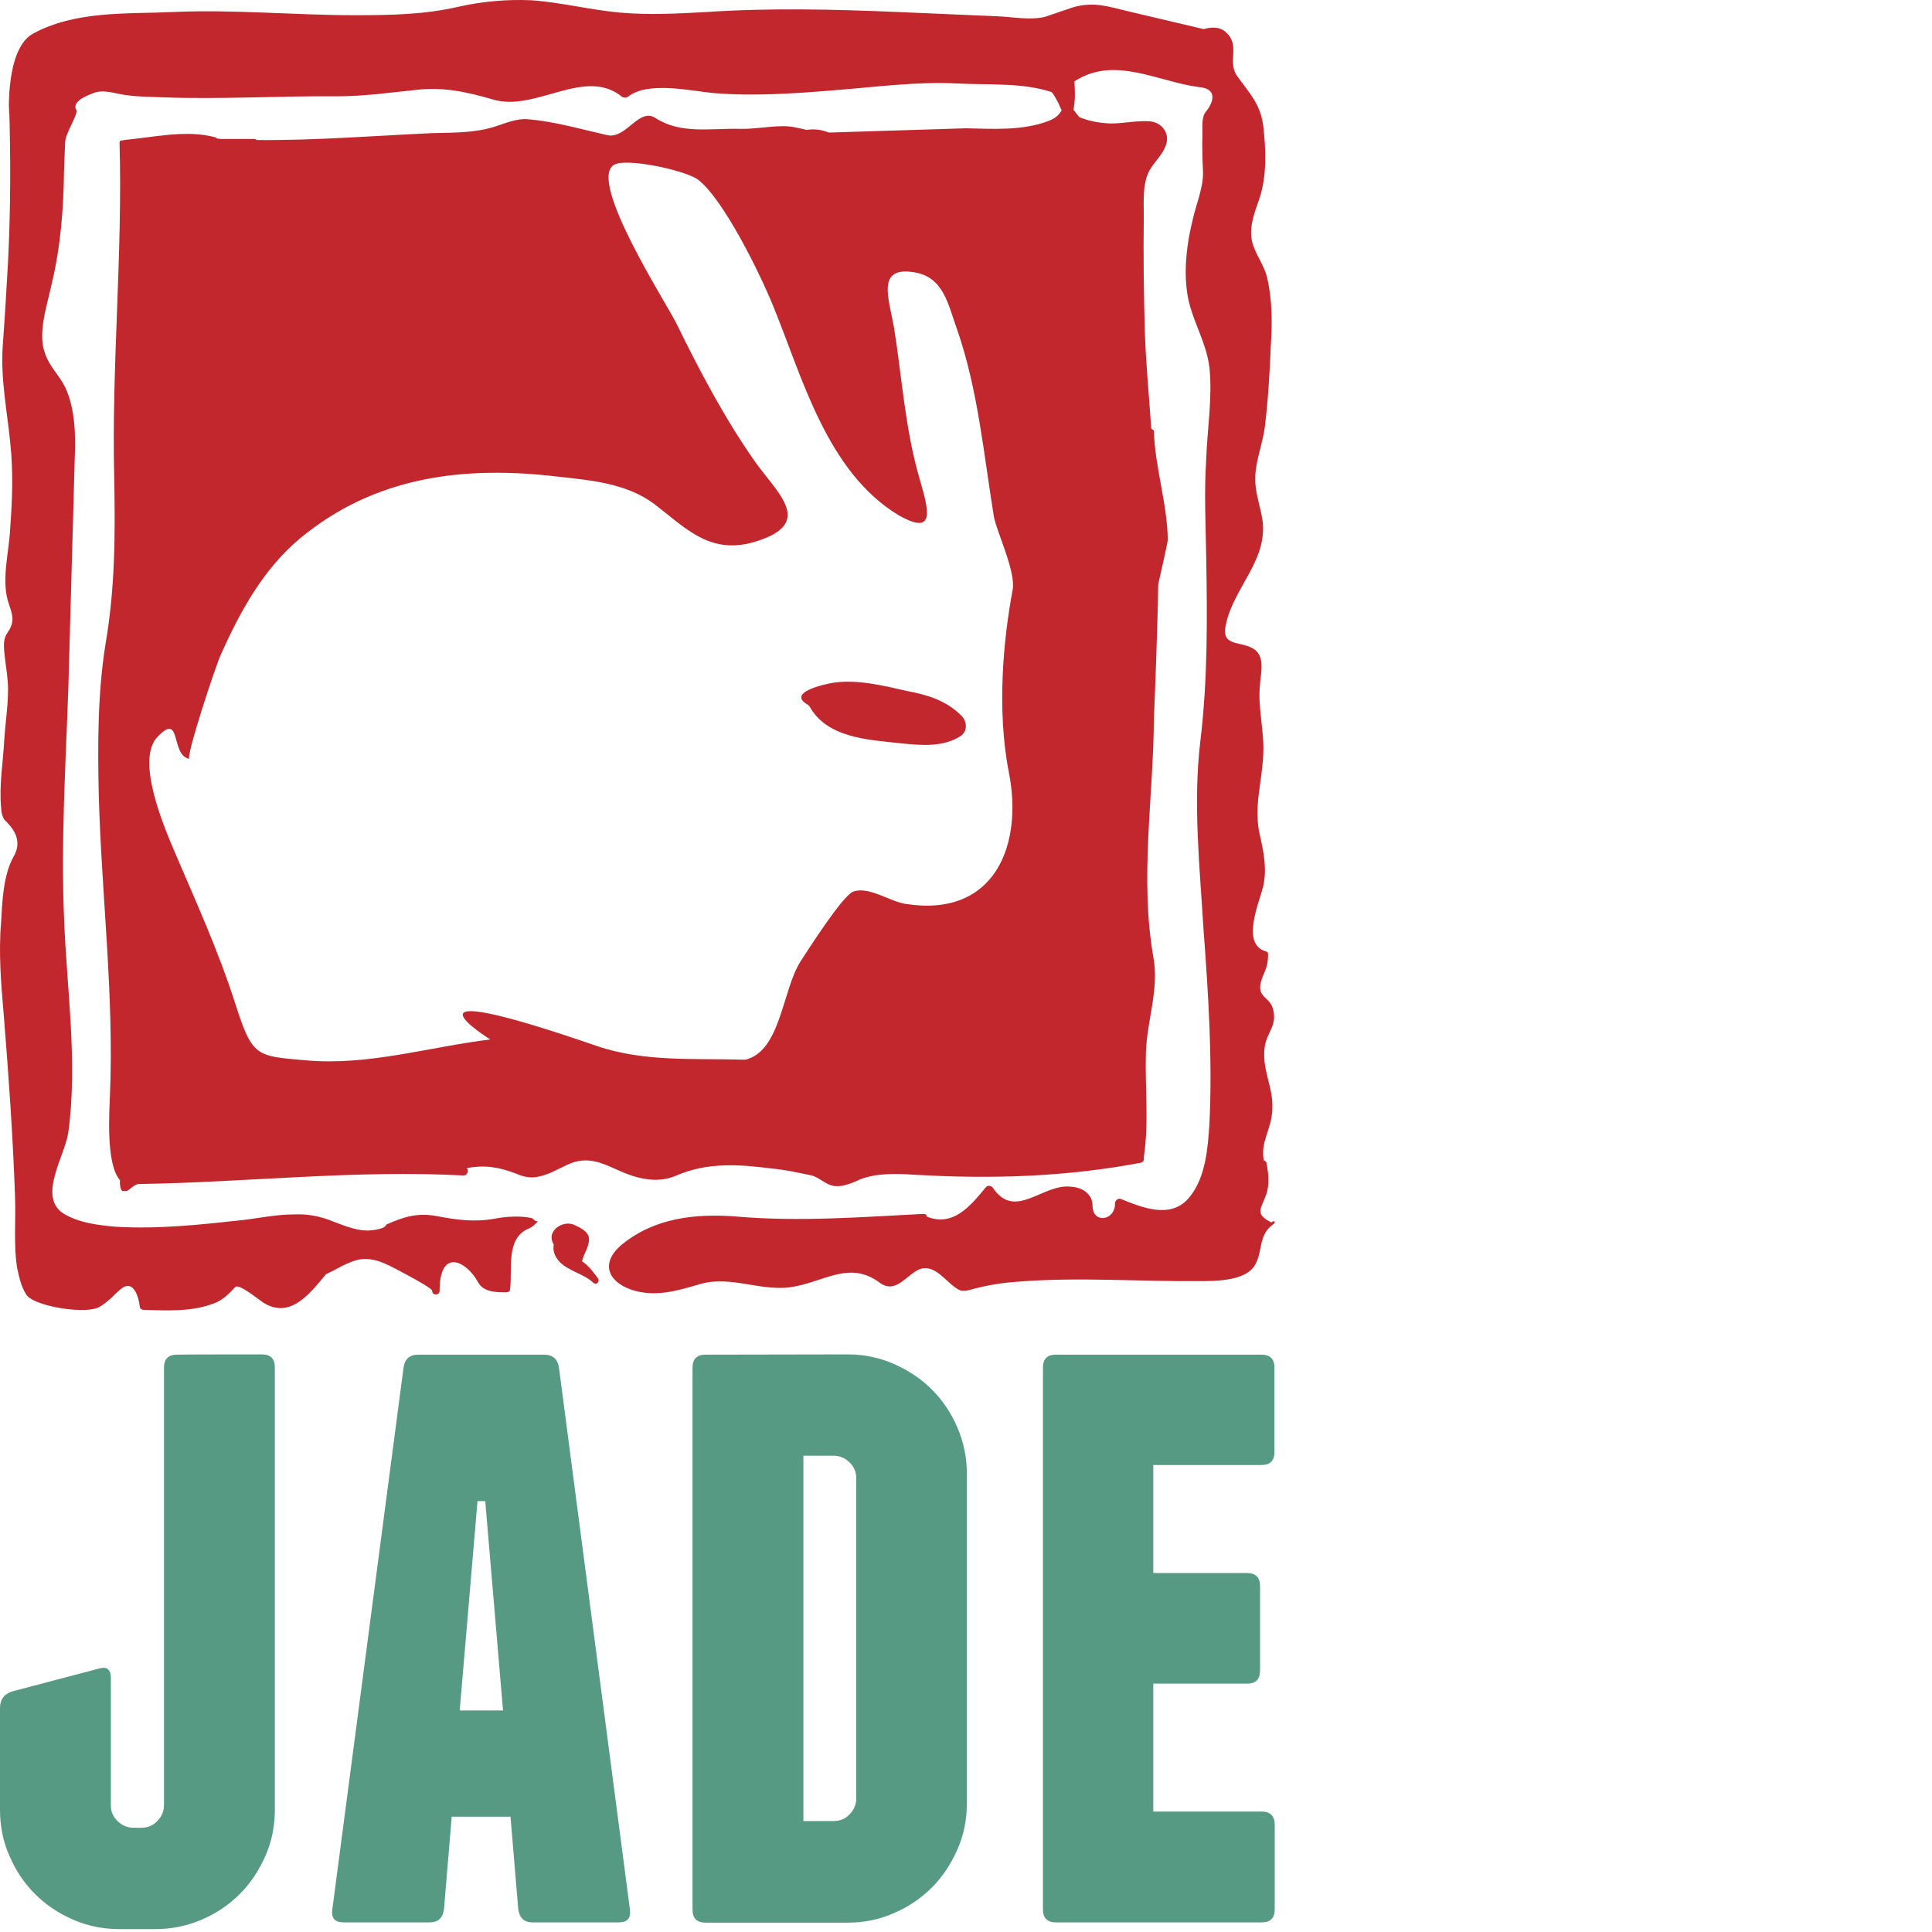
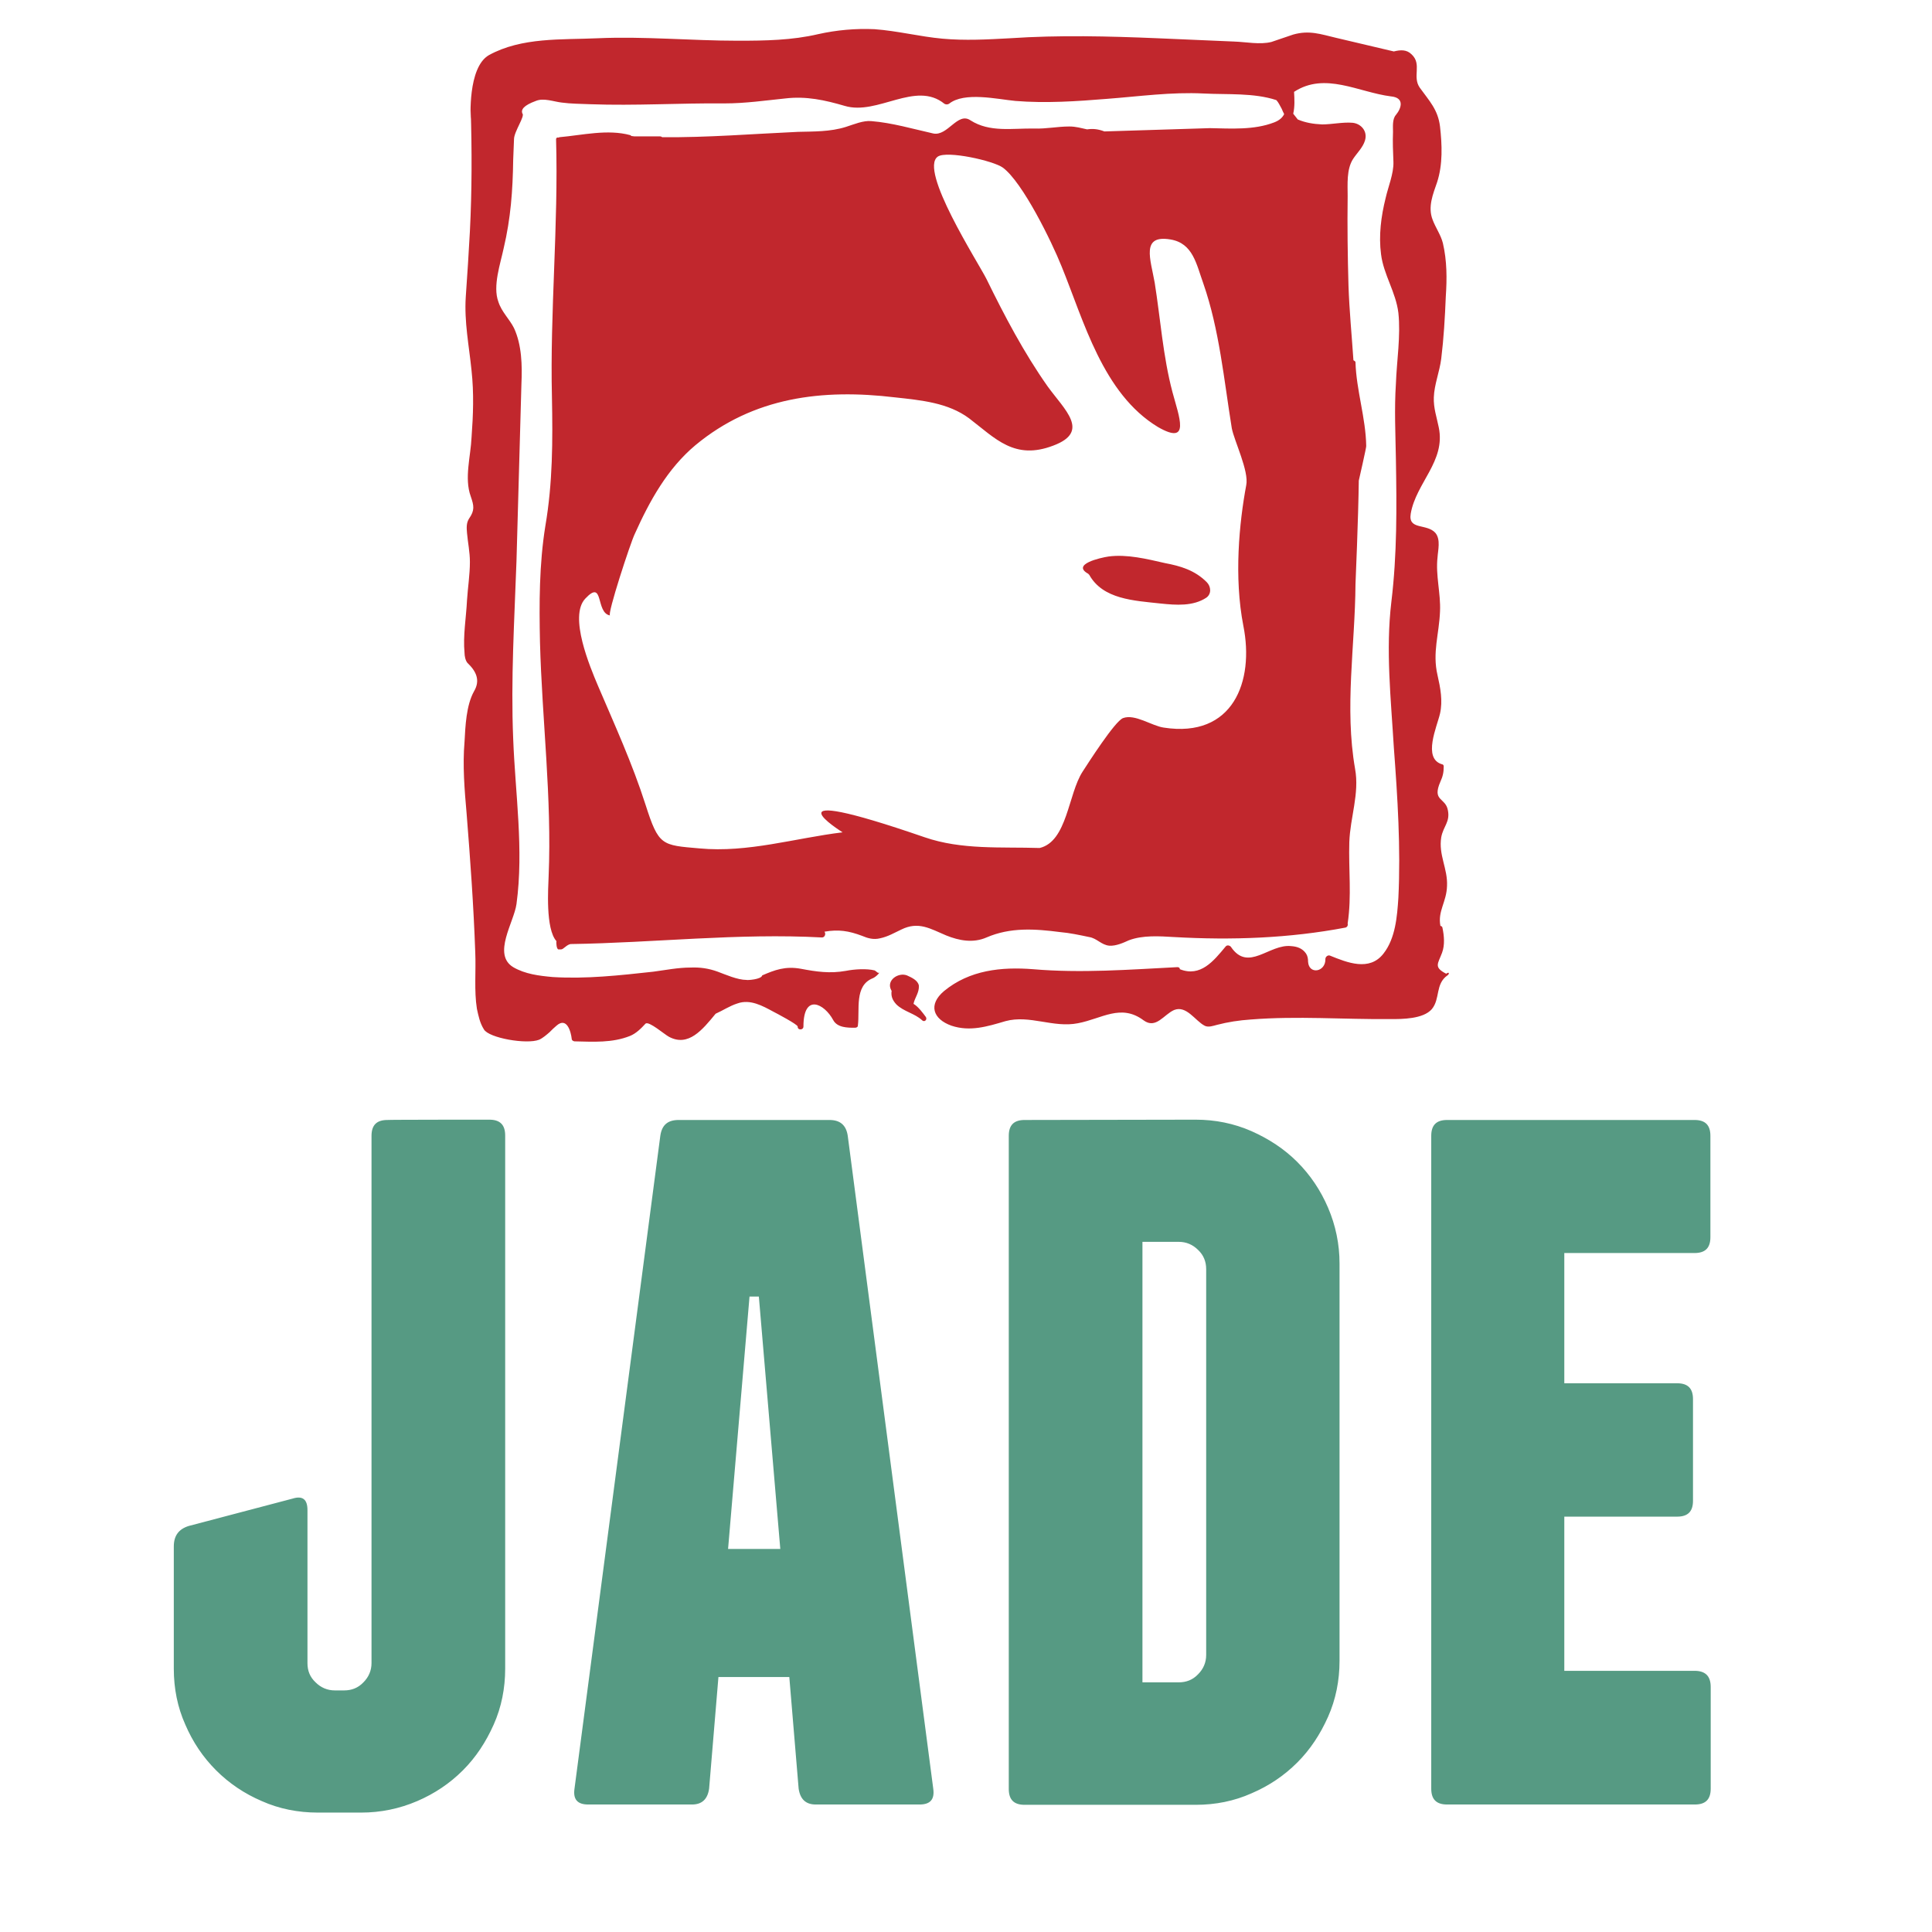
- <svg xmlns="http://www.w3.org/2000/svg" width="200" height="200" viewBox="0 0 256 388" preserveAspectRatio="xMinYMin meet">
-   <path d="M52.557 272c1.812 0 2.64.88 2.64 2.64v88.803c0 3.263-.62 6.421-1.915 9.32-1.295 2.9-2.952 5.438-5.127 7.612-2.174 2.175-4.712 3.884-7.611 5.127a23.444 23.444 0 0 1-9.32 1.915h-7.25c-3.262 0-6.42-.62-9.32-1.915-2.9-1.243-5.437-2.952-7.612-5.127-2.175-2.174-3.883-4.712-5.126-7.611C.62 369.864 0 366.757 0 363.444v-20.35c0-1.812.828-2.9 2.485-3.418l17.295-4.556c1.657-.518 2.485.103 2.485 1.916v25.475c0 1.295.415 2.33 1.347 3.21.88.88 1.967 1.347 3.21 1.347h1.553c1.243 0 2.33-.414 3.21-1.346.881-.88 1.347-1.968 1.347-3.21v-87.82c0-1.812.88-2.64 2.64-2.64.053-.052 16.985-.052 16.985-.052zm73.941 111.43c.26 1.813-.517 2.641-2.278 2.641h-17.294c-1.657 0-2.59-.88-2.848-2.64l-1.554-18.59H90.718l-1.553 18.59c-.259 1.812-1.243 2.64-2.848 2.64H69.023c-1.813 0-2.538-.88-2.279-2.64l14.292-108.738c.258-1.813 1.242-2.641 3.055-2.641h25.113c1.812 0 2.796.88 3.055 2.64l14.24 108.738zm-25.475-39.922l-3.573-42.045h-1.554l-3.572 42.045h8.699zM170.2 272c3.262 0 6.369.621 9.32 1.916 2.9 1.294 5.437 2.951 7.612 5.126 2.174 2.175 3.883 4.712 5.126 7.612a23.444 23.444 0 0 1 1.916 9.32v66.175c0 3.262-.622 6.42-1.916 9.32-1.295 2.9-2.952 5.437-5.126 7.612-2.175 2.175-4.712 3.883-7.612 5.126-2.9 1.295-6.006 1.916-9.32 1.916h-28.48c-1.812 0-2.64-.88-2.64-2.64v-108.79c0-1.813.88-2.641 2.64-2.641l28.48-.052zm1.76 24.906c0-1.243-.414-2.33-1.346-3.21-.88-.88-1.968-1.346-3.21-1.346h-6.059v73.372h6.059c1.242 0 2.33-.415 3.21-1.347.88-.88 1.346-1.967 1.346-3.21v-64.259zM256 366.498v16.932c0 1.813-.88 2.641-2.64 2.641h-41.27c-1.812 0-2.64-.88-2.64-2.64V274.692c0-1.813.88-2.641 2.64-2.641h41.217c1.813 0 2.641.88 2.641 2.64v16.88c0 1.813-.88 2.642-2.64 2.642h-21.696v21.695h18.796c1.812 0 2.64.88 2.64 2.641v16.932c0 1.812-.88 2.641-2.64 2.641h-18.796v25.683h21.695c1.813 0 2.693.88 2.693 2.692z" fill="#569A83" />
-   <path d="M193.065 143.721c1.178 1.179 1.285 3.107-.107 4.072-3.429 2.25-7.821 1.928-11.892 1.5-6.857-.75-15-1.072-18.535-7.5-.107 0-.107-.107-.214-.214-4.5-2.464 3.107-4.179 5.25-4.5 4.82-.643 9.963.643 14.677 1.714 3.964.75 7.714 1.822 10.82 4.928zm62.566 102.207c-3.214 2.25-1.82 6.107-4.07 8.785-2.25 2.571-7.714 2.571-10.607 2.571-12.32.108-24.32-.857-36.426.108-3.107.214-5.892.642-8.785 1.392-.857.215-2.25.75-3.214.215-2.464-1.286-4.714-5.357-7.928-4.072-2.678 1.179-4.714 5.036-7.928 2.679-5.892-4.393-10.82-.429-17.034.75-6.429 1.285-12.535-2.25-18.856-.536-4.714 1.393-9.214 2.786-14.035 1.179-4.82-1.715-6.107-5.464-1.928-9 6.642-5.464 14.891-6.32 23.14-5.678 12.536 1.071 24.963.107 37.498-.536.429 0 .643.215.643.536 5.357 2.143 8.785-2.143 11.892-5.892.428-.536 1.178-.215 1.393.107 4.5 6.642 9.963-.857 15.641-.214 1.5.107 2.893.535 3.857 1.928.429.643.536 1.393.536 2.143.214 3.428 4.607 2.678 4.5-.75 0-.536.642-1.072 1.178-.857 4.5 1.82 10.285 4.178 13.927-.536 3.107-3.964 3.536-9.642 3.857-14.463.643-12.964-.214-26.248-1.178-39.104-.75-12.535-2.143-25.284-.643-37.82 1.5-12.427 1.393-24.533 1.179-37.068-.108-6.535-.429-13.07 0-19.605.214-6 1.285-12.428.642-18.428-.642-5.356-3.857-9.963-4.5-15.213-.642-4.82 0-9.856 1.18-14.57.642-2.893 2.142-6.428 2.035-9.428-.107-2.571-.215-5.25-.107-7.82 0-1.286-.215-3.322.75-4.393 1.5-1.822 2.25-4.5-1.286-4.821-8.464-1.072-17.142-6.429-25.177-1.179.107 1.821.215 3.857-.214 5.678l1.178 1.5c2.036.857 4.072 1.179 6.321 1.286 2.572 0 5.357-.643 7.928-.429 2.143.214 3.964 2.143 3.214 4.607-.535 1.821-2.142 3.321-3.106 4.821-1.715 2.678-1.393 6.535-1.393 9.642-.107 7.821 0 15.642.214 23.248.214 6.429.857 12.964 1.286 19.392.107.107.535.214.535.536.215 7.285 2.679 14.463 2.786 21.748.107.107-1.929 9-1.929 9-.107 9.427-.857 26.89-.857 26.89-.107 16.07-2.892 32.033-.107 47.997 1.179 6.428-1.285 12.641-1.5 19.07-.214 7.07.643 14.034-.428 21.105.107.429 0 .857-.536 1.071-14.677 2.786-29.57 3.322-44.568 2.465-3.75-.215-8.142-.536-11.785.857-1.393.642-3.321 1.5-5.035 1.392-2.143-.214-3.214-1.928-5.25-2.25-2.571-.535-5.035-1.07-7.5-1.285-6.642-.857-12.963-1.286-19.176 1.393-3.429 1.5-7.071.857-10.5-.536-4.07-1.714-7.178-3.75-11.677-1.5-1.822.857-3.429 1.821-5.464 2.25-1.714.428-3.214 0-4.714-.643-3.428-1.285-6.107-1.714-9.75-1.071.43.535.108 1.5-.642 1.5-21.749-1.179-43.604 1.392-65.352 1.714-1.072.214-1.822 1.393-2.465 1.393h-.642c-.536 0-.643-1.822-.536-2.143-2.893-3.214-2.143-13.82-2.036-16.927.857-20.249-1.714-40.605-2.25-60.746-.214-10.07-.214-20.248 1.393-30.212 1.929-11.25 1.929-22.177 1.714-33.426-.535-22.391 1.715-44.675 1.072-67.066 0-.429.428-.536.643-.429l.214-.107c6-.536 12.535-2.143 18.427-.536a.23.23 0 0 1 .214.214l.857.108h6.643c.214 0 .535.107.535.214 11.785.107 23.57-.857 35.355-1.393 4.071-.107 8.357 0 12.428-1.285 2.035-.643 4.5-1.715 6.642-1.5 5.357.428 10.82 2.035 16.07 3.214 3.75.75 6.321-5.678 9.642-3.429 5.036 3.214 10.821 2.036 16.606 2.143 3.107.107 6-.536 9.107-.536 1.714 0 3.107.429 4.607.75 1.5-.214 2.785-.107 4.5.536l27.426-.857c5.464.107 11.463.536 16.713-1.5 1.393-.536 2.142-1.286 2.571-2.143-.214-.428-.429-.857-.643-1.392-.428-.75-.857-1.715-1.393-2.25-5.892-1.929-12.641-1.393-18.855-1.714-8.464-.429-16.713.75-25.177 1.392-7.82.643-15.963 1.179-23.784.536-4.607-.429-13.285-2.464-17.249.75-.428.214-.75.214-1.178 0-7.5-6.107-17.356 3.107-25.927.536-5.142-1.5-9.963-2.572-15.427-1.929-5.25.536-10.392 1.286-15.749 1.286-11.678-.107-23.248.643-34.926.214-2.571-.107-5.035-.107-7.392-.428-2.036-.215-4.714-1.286-6.75-.429-3.214 1.179-3.857 2.25-3.535 3.214.857.643-2.143 4.714-2.143 6.75l-.214 5.356c-.107 7.928-.643 15.213-2.464 22.927-.857 4.071-2.893 9.857-1.393 13.928.857 2.678 2.893 4.5 4.071 6.856 2.036 4.393 2.143 9.75 1.928 14.464l-1.285 46.068c-.536 15.32-1.5 30.747-.857 46.175.535 14.249 2.785 28.819.857 42.96-.643 4.715-6.321 13.071-.857 16.392 3.107 1.822 6.75 2.25 10.285 2.572 8.678.535 17.356-.429 26.14-1.393 3.215-.429 6.429-1.071 9.643-1.071 2.464-.108 4.714.214 7.07 1.07 2.036.75 5.143 2.144 7.5 2.144.107.107 3.857-.108 4.071-1.179 3.214-1.393 6-2.464 10.07-1.714 3.965.75 7.5 1.286 11.679.536 2.142-.429 5.356-.643 7.5-.108l.856.643c.857-.428-.536 1.072-1.393 1.393-4.82 1.928-3.32 8.142-3.856 12.32 0 .43-.536.536-.75.536-1.929 0-4.607 0-5.679-2.035-2.25-4.179-7.713-7.071-7.713 1.714 0 .535-.429.75-.75.75-.429 0-.75-.215-.75-.75 0-.536-5.678-3.536-6.321-3.857-2.786-1.5-6-3.321-9.32-2.143-2.036.643-3.75 1.822-5.679 2.679-3.428 4.178-7.07 8.678-12.106 6-1.072-.536-5.25-4.18-6.107-3.43-1.178 1.286-2.464 2.572-4.071 3.215-4.607 1.821-9.428 1.5-14.356 1.393-.214 0-.75-.215-.75-.643-.214-1.929-1.286-5.785-3.964-3.428-.643.535-1.179 1.07-1.821 1.714-.75.643-1.714 1.5-2.679 1.928-3.214 1.286-13.07-.428-14.356-2.678-1.071-1.714-1.393-3.429-1.821-5.357-.75-4.714-.214-9.856-.429-14.677-.428-12.107-1.285-23.999-2.25-36.105-.535-6.107-1.07-12.428-.535-18.641.214-3.964.428-9.428 2.464-13.07 1.714-2.893.536-5.25-1.714-7.393-.536-.643-.75-1.821-.75-2.571-.429-4.5.428-9.214.643-13.714.214-3.32.75-6.642.75-9.963 0-2.571-.536-5.036-.75-7.5-.107-1.285-.215-2.57.535-3.75 1.5-2.142 1.286-3.32.429-5.785-1.714-4.714 0-10.392.214-15.32.429-5.785.643-11.463 0-17.356C1.4 82.333.115 76.12.543 69.584c.429-5.892.75-11.25 1.072-17.034.535-10.5.535-21.106.214-31.605v2.464S.972 10.017 6.543 6.803c8.57-4.714 18.963-3.964 28.283-4.392 12.107-.536 24.32.642 36.426.642 7.071 0 14.035-.107 20.892-1.714a55.523 55.523 0 0 1 14.57-1.285c6 .428 11.785 1.928 17.677 2.464 5.893.535 11.678.214 17.57-.107 12.75-.858 25.606-.536 38.355 0l19.927.857c3.107.107 6.642.857 9.642.107l5.678-1.929c4.178-1.178 7.07-.107 11.142.857l14.999 3.536c1.714-.429 3.321-.536 4.607.75 2.785 2.571.107 5.785 2.142 8.678 2.464 3.428 4.714 5.678 5.25 10.07.536 4.714.75 9.857-.75 14.464-1.071 3.107-2.464 6.428-1.178 9.749.75 2.035 2.142 3.964 2.678 6.107 1.071 4.606 1.071 9.213.75 13.927-.214 5.357-.536 10.82-1.179 16.07-.428 3.429-1.82 6.75-1.928 10.071-.107 2.786.75 5.142 1.286 7.82 1.82 8.786-5.893 14.357-7.286 22.392-.75 4.393 4.179 2.464 6.428 5.035 1.393 1.715.643 4.5.536 6.321-.536 4.714.857 9.321.643 14.035-.214 5.892-2.036 10.713-.643 16.606.75 3.321 1.393 6.642.643 9.963-.75 3.322-4.607 11.678.536 13.178.214 0 .428.214.428.536 0 1.5-.214 2.57-.857 3.964-2.25 5.142 1.286 4.07 1.929 7.392.642 3.107-1.179 4.178-1.715 7.07-.75 4.608 1.715 8.143 1.5 12.643-.107 4.178-2.464 6.535-1.714 10.392.214 0 .536.214.536.536.428 2.035.643 4.392-.107 6.428-1.072 2.892-2.25 3.75 1.071 5.464.857-.643.857.107.321.428zM199.6 103.76c-2.036-12.535-3.214-25.605-7.392-37.604-1.822-5.036-2.679-10.5-8.571-11.464-7.714-1.285-5.143 5.143-4.071 11.25 1.5 9.427 2.142 19.07 4.606 28.39 1.715 6.428 4.822 14.035-3.75 9.107-14.355-8.678-19.284-27.641-25.069-41.783-2.571-6.428-10.07-21.748-15.213-25.605-2.464-1.821-14.57-4.5-16.927-2.893-5.036 3.429 10.499 27.534 12.642 31.82 4.714 9.641 9.749 19.176 15.856 27.854 4.392 6.107 11.249 11.785 1.5 15.428-10.071 3.857-15-1.822-21.856-7.071-5.464-4.071-12.428-4.714-19.284-5.464-18.856-2.25-36.748-.107-51.854 12.428-7.285 6.106-11.892 14.463-15.748 23.034-1.072 2.142-7.286 21.105-6.429 21.212-3.856-.642-1.5-9.642-6.428-4.392-4.392 4.607 1.286 17.891 3.214 22.498 4.393 10.285 9 20.356 12.428 31.07 3.428 10.713 4.178 10.498 14.035 11.356 12.535 1.178 24.855-2.679 37.176-4.179 0 0-21.856-13.606 21.32 1.286 9.642 3.321 19.82 2.464 29.89 2.785 7.178-1.714 7.392-14.034 11.142-19.82 1.393-2.142 8.357-13.07 10.5-13.927 3.106-1.179 7.499 2.035 10.606 2.464 17.998 2.786 23.57-12 20.677-26.462-2.464-12.642-1.072-26.784.75-36.533.75-3.643-3.107-11.464-3.75-14.785zm-80.458 153.846c-1.929-1.822-4.821-2.25-6.75-4.178-1.071-1.179-1.393-2.25-1.178-3.536 0 0-.108 0-.108-.107-1.392-2.571 1.822-4.714 4.072-3.857 1.178.536 2.892 1.286 3.107 2.678.107 1.822-1.072 3.107-1.393 4.714 1.285.75 2.571 2.572 3.214 3.429.428.75-.429 1.392-.964.857z" fill="#C1272D" />
+ <svg xmlns="http://www.w3.org/2000/svg" width="200" height="200" viewBox="0 0 200 200" preserveAspectRatio="xMinYMin meet">
+   <path d="M 50.655 115.908 C 51.782 115.908 52.296 116.455 52.296 117.549 L 52.296 172.739 C 52.296 174.766 51.911 176.729 51.106 178.531 C 50.301 180.333 49.271 181.91 47.92 183.262 C 46.569 184.613 44.991 185.675 43.19 186.448 C 41.36 187.236 39.389 187.641 37.397 187.638 L 32.892 187.638 C 30.864 187.638 28.902 187.253 27.099 186.448 C 25.297 185.675 23.72 184.613 22.369 183.262 C 21.017 181.91 19.955 180.333 19.183 178.531 C 18.377 176.729 17.992 174.798 17.992 172.739 L 17.992 160.092 C 17.992 158.966 18.507 158.29 19.536 157.968 L 30.285 155.136 C 31.315 154.814 31.829 155.2 31.829 156.327 L 31.829 172.159 C 31.829 172.964 32.087 173.607 32.667 174.154 C 33.213 174.701 33.889 174.991 34.661 174.991 L 35.627 174.991 C 36.399 174.991 37.075 174.734 37.622 174.155 C 38.169 173.608 38.459 172.932 38.459 172.16 L 38.459 117.581 C 38.459 116.455 39.006 115.94 40.099 115.94 C 40.132 115.908 50.655 115.908 50.655 115.908 Z M 96.609 185.16 C 96.77 186.287 96.287 186.802 95.193 186.802 L 84.445 186.802 C 83.415 186.802 82.835 186.255 82.675 185.161 L 81.709 173.607 L 74.372 173.607 L 73.407 185.161 C 73.246 186.287 72.634 186.802 71.637 186.802 L 60.889 186.802 C 59.762 186.802 59.311 186.255 59.472 185.161 L 68.355 117.582 C 68.515 116.455 69.127 115.94 70.253 115.94 L 85.861 115.94 C 86.987 115.94 87.598 116.487 87.759 117.581 L 96.609 185.16 Z M 80.776 160.349 L 78.556 134.219 L 77.59 134.219 L 75.37 160.349 L 80.776 160.349 Z M 123.769 115.908 C 125.796 115.908 127.727 116.294 129.561 117.099 C 131.363 117.903 132.94 118.933 134.292 120.284 C 135.643 121.636 136.705 123.213 137.478 125.015 C 138.266 126.844 138.672 128.816 138.668 130.807 L 138.668 171.934 C 138.668 173.962 138.282 175.924 137.478 177.727 C 136.673 179.529 135.643 181.106 134.292 182.457 C 132.94 183.809 131.363 184.871 129.561 185.643 C 127.759 186.448 125.829 186.834 123.769 186.834 L 106.069 186.834 C 104.943 186.834 104.428 186.287 104.428 185.193 L 104.428 117.582 C 104.428 116.455 104.975 115.94 106.069 115.94 L 123.769 115.908 Z M 124.863 131.387 C 124.863 130.614 124.605 129.939 124.026 129.392 C 123.479 128.845 122.803 128.555 122.031 128.555 L 118.266 128.555 L 118.266 174.155 L 122.031 174.155 C 122.803 174.155 123.479 173.897 124.026 173.318 C 124.573 172.771 124.863 172.095 124.863 171.323 L 124.863 131.387 Z M 177.092 174.637 L 177.092 185.16 C 177.092 186.287 176.545 186.802 175.452 186.802 L 149.803 186.802 C 148.677 186.802 148.162 186.255 148.162 185.161 L 148.162 117.581 C 148.162 116.454 148.709 115.94 149.803 115.94 L 175.419 115.94 C 176.545 115.94 177.06 116.487 177.06 117.58 L 177.06 128.071 C 177.06 129.198 176.513 129.713 175.419 129.713 L 161.936 129.713 L 161.936 143.196 L 173.617 143.196 C 174.743 143.196 175.258 143.743 175.258 144.838 L 175.258 155.361 C 175.258 156.487 174.711 157.002 173.617 157.002 L 161.936 157.002 L 161.936 172.963 L 175.419 172.963 C 176.545 172.963 177.092 173.51 177.092 174.637 Z" fill="#569A83" />
+   <path d="M 124.913 60.255 C 125.382 60.725 125.425 61.493 124.87 61.877 C 123.504 62.774 121.754 62.645 120.133 62.475 C 117.401 62.176 114.157 62.048 112.749 59.487 C 112.706 59.487 112.706 59.444 112.664 59.402 C 110.871 58.42 113.901 57.737 114.755 57.609 C 116.675 57.353 118.724 57.865 120.602 58.292 C 122.181 58.591 123.675 59.018 124.912 60.255 Z M 149.838 100.972 C 148.557 101.868 149.113 103.405 148.216 104.472 C 147.32 105.496 145.143 105.496 143.991 105.496 C 139.083 105.539 134.302 105.154 129.479 105.539 C 128.242 105.624 127.132 105.795 125.98 106.093 C 125.638 106.179 125.083 106.392 124.699 106.179 C 123.718 105.667 122.821 104.045 121.541 104.557 C 120.474 105.027 119.663 106.563 118.383 105.624 C 116.035 103.874 114.072 105.453 111.597 105.923 C 109.036 106.435 106.603 105.027 104.085 105.709 C 102.207 106.264 100.414 106.819 98.494 106.179 C 96.574 105.496 96.061 104.002 97.726 102.594 C 100.372 100.417 103.658 100.076 106.944 100.332 C 111.938 100.758 116.889 100.374 121.882 100.118 C 122.053 100.118 122.139 100.204 122.139 100.332 C 124.273 101.185 125.638 99.478 126.876 97.984 C 127.047 97.771 127.345 97.899 127.431 98.027 C 129.224 100.673 131.4 97.686 133.662 97.942 C 134.26 97.984 134.814 98.155 135.199 98.71 C 135.369 98.966 135.412 99.265 135.412 99.564 C 135.497 100.929 137.247 100.631 137.205 99.265 C 137.205 99.051 137.46 98.838 137.674 98.923 C 139.467 99.649 141.771 100.588 143.222 98.71 C 144.46 97.131 144.631 94.869 144.759 92.948 C 145.015 87.784 144.673 82.492 144.289 77.37 C 143.991 72.376 143.436 67.298 144.033 62.303 C 144.631 57.353 144.588 52.53 144.503 47.536 C 144.46 44.933 144.332 42.33 144.503 39.726 C 144.588 37.336 145.015 34.775 144.759 32.385 C 144.503 30.251 143.222 28.416 142.966 26.325 C 142.71 24.404 142.966 22.398 143.436 20.52 C 143.692 19.368 144.289 17.959 144.247 16.764 C 144.204 15.74 144.161 14.673 144.204 13.649 C 144.204 13.137 144.119 12.326 144.503 11.899 C 145.101 11.173 145.399 10.106 143.991 9.978 C 140.619 9.551 137.162 7.417 133.961 9.509 C 134.003 10.234 134.046 11.045 133.875 11.771 L 134.345 12.368 C 135.156 12.71 135.967 12.838 136.863 12.88 C 137.888 12.88 138.997 12.624 140.021 12.71 C 140.875 12.795 141.6 13.563 141.302 14.545 C 141.089 15.27 140.448 15.868 140.064 16.465 C 139.381 17.532 139.509 19.069 139.509 20.307 C 139.467 23.422 139.509 26.538 139.595 29.568 C 139.68 32.129 139.936 34.733 140.107 37.293 C 140.15 37.336 140.32 37.379 140.32 37.507 C 140.406 40.409 141.387 43.269 141.43 46.171 C 141.473 46.213 140.661 49.756 140.661 49.756 C 140.619 53.512 140.32 60.469 140.32 60.469 C 140.277 66.87 139.168 73.23 140.277 79.589 C 140.747 82.15 139.765 84.625 139.68 87.187 C 139.595 90.003 139.936 92.777 139.509 95.594 C 139.552 95.765 139.509 95.936 139.296 96.021 C 133.449 97.131 127.516 97.344 121.541 97.003 C 120.047 96.917 118.297 96.789 116.846 97.344 C 116.291 97.6 115.523 97.942 114.84 97.899 C 113.987 97.814 113.56 97.131 112.749 97.002 C 111.725 96.789 110.743 96.576 109.761 96.491 C 107.115 96.149 104.597 95.978 102.122 97.046 C 100.756 97.643 99.305 97.387 97.939 96.832 C 96.317 96.149 95.079 95.338 93.287 96.234 C 92.561 96.576 91.921 96.96 91.11 97.131 C 90.427 97.301 89.83 97.131 89.232 96.875 C 87.867 96.363 86.799 96.192 85.348 96.448 C 85.519 96.661 85.391 97.046 85.092 97.046 C 76.428 96.576 67.721 97.6 59.058 97.728 C 58.631 97.814 58.332 98.283 58.076 98.283 L 57.82 98.283 C 57.606 98.283 57.564 97.557 57.606 97.43 C 56.454 96.149 56.753 91.924 56.795 90.686 C 57.137 82.62 56.112 74.51 55.899 66.486 C 55.814 62.475 55.814 58.42 56.454 54.451 C 57.222 49.969 57.222 45.616 57.137 41.135 C 56.923 32.215 57.82 23.337 57.564 14.417 C 57.564 14.246 57.734 14.204 57.82 14.246 L 57.905 14.204 C 60.295 13.99 62.899 13.35 65.246 13.99 C 65.292 13.993 65.328 14.029 65.331 14.075 L 65.673 14.118 L 68.319 14.118 C 68.404 14.118 68.532 14.161 68.532 14.204 C 73.227 14.246 77.922 13.862 82.617 13.649 C 84.239 13.606 85.946 13.649 87.568 13.137 C 88.378 12.88 89.36 12.453 90.214 12.539 C 92.348 12.71 94.524 13.35 96.616 13.819 C 98.11 14.118 99.134 11.557 100.457 12.453 C 102.463 13.734 104.768 13.265 107.072 13.307 C 108.31 13.35 109.463 13.094 110.7 13.094 C 111.383 13.094 111.938 13.265 112.536 13.392 C 113.133 13.307 113.645 13.35 114.328 13.606 L 125.254 13.265 C 127.431 13.307 129.821 13.478 131.912 12.667 C 132.467 12.453 132.766 12.155 132.937 11.813 C 132.851 11.643 132.766 11.472 132.68 11.259 C 132.51 10.96 132.339 10.575 132.125 10.362 C 129.778 9.594 127.09 9.807 124.614 9.68 C 121.242 9.509 117.956 9.978 114.584 10.234 C 111.469 10.49 108.225 10.704 105.109 10.448 C 103.274 10.277 99.817 9.466 98.238 10.746 C 98.067 10.832 97.939 10.832 97.768 10.746 C 94.78 8.314 90.854 11.984 87.44 10.96 C 85.391 10.362 83.47 9.935 81.294 10.191 C 79.202 10.405 77.154 10.704 75.02 10.704 C 70.367 10.661 65.758 10.96 61.106 10.789 C 60.082 10.746 59.1 10.746 58.161 10.619 C 57.35 10.533 56.283 10.106 55.472 10.448 C 54.192 10.917 53.936 11.344 54.064 11.728 C 54.405 11.984 53.21 13.606 53.21 14.417 L 53.125 16.551 C 53.082 19.709 52.869 22.611 52.143 25.684 C 51.802 27.306 50.991 29.611 51.588 31.233 C 51.93 32.3 52.741 33.026 53.21 33.964 C 54.021 35.714 54.064 37.848 53.978 39.726 L 53.466 58.079 C 53.253 64.182 52.869 70.328 53.125 76.474 C 53.338 82.15 54.234 87.955 53.466 93.588 C 53.21 95.466 50.948 98.795 53.125 100.118 C 54.363 100.844 55.814 101.015 57.222 101.143 C 60.679 101.356 64.136 100.972 67.636 100.588 C 68.917 100.417 70.197 100.161 71.477 100.161 C 72.459 100.118 73.355 100.246 74.294 100.587 C 75.105 100.886 76.343 101.442 77.282 101.442 C 77.324 101.484 78.818 101.399 78.904 100.972 C 80.184 100.417 81.294 99.99 82.915 100.289 C 84.495 100.588 85.903 100.801 87.568 100.503 C 88.421 100.332 89.702 100.246 90.556 100.46 L 90.897 100.716 C 91.238 100.545 90.683 101.143 90.342 101.271 C 88.422 102.039 89.019 104.514 88.806 106.179 C 88.806 106.35 88.592 106.392 88.507 106.392 C 87.738 106.392 86.671 106.392 86.244 105.582 C 85.348 103.917 83.172 102.765 83.172 106.264 C 83.172 106.477 83.001 106.563 82.873 106.563 C 82.702 106.563 82.574 106.477 82.574 106.264 C 82.574 106.051 80.312 104.856 80.056 104.728 C 78.946 104.13 77.666 103.405 76.343 103.874 C 75.532 104.13 74.849 104.6 74.081 104.941 C 72.715 106.606 71.264 108.398 69.258 107.332 C 68.831 107.118 67.167 105.666 66.825 105.965 C 66.356 106.477 65.844 106.99 65.203 107.246 C 63.368 107.971 61.447 107.844 59.484 107.801 C 59.399 107.801 59.185 107.715 59.185 107.545 C 59.1 106.776 58.673 105.24 57.606 106.179 C 57.35 106.392 57.137 106.605 56.881 106.862 C 56.582 107.118 56.198 107.459 55.814 107.63 C 54.533 108.142 50.607 107.459 50.095 106.563 C 49.668 105.88 49.54 105.197 49.369 104.429 C 49.07 102.551 49.284 100.503 49.198 98.582 C 49.028 93.759 48.686 89.021 48.302 84.199 C 48.089 81.766 47.876 79.248 48.089 76.773 C 48.174 75.193 48.259 73.017 49.07 71.566 C 49.753 70.413 49.284 69.474 48.387 68.621 C 48.174 68.364 48.089 67.895 48.089 67.596 C 47.918 65.804 48.259 63.926 48.345 62.133 C 48.43 60.81 48.644 59.487 48.644 58.164 C 48.644 57.14 48.43 56.158 48.345 55.176 C 48.302 54.664 48.259 54.152 48.558 53.682 C 49.156 52.829 49.07 52.36 48.729 51.378 C 48.046 49.5 48.729 47.238 48.814 45.274 C 48.985 42.97 49.07 40.708 48.814 38.36 C 48.558 35.8 48.046 33.324 48.217 30.721 C 48.387 28.373 48.515 26.239 48.644 23.935 C 48.857 19.752 48.857 15.527 48.729 11.344 L 48.729 12.326 C 48.729 12.326 48.387 6.991 50.607 5.71 C 54.021 3.832 58.161 4.131 61.874 3.96 C 66.697 3.747 71.563 4.216 76.385 4.216 C 79.202 4.216 81.977 4.174 84.708 3.533 C 86.612 3.108 88.564 2.935 90.513 3.021 C 92.903 3.192 95.207 3.79 97.555 4.003 C 99.902 4.216 102.207 4.088 104.554 3.96 C 109.633 3.619 114.755 3.747 119.834 3.96 L 127.772 4.302 C 129.01 4.344 130.418 4.643 131.614 4.344 L 133.875 3.576 C 135.54 3.107 136.692 3.533 138.314 3.917 L 144.289 5.326 C 144.972 5.155 145.612 5.113 146.125 5.625 C 147.234 6.649 146.167 7.929 146.978 9.082 C 147.96 10.448 148.856 11.344 149.07 13.094 C 149.283 14.972 149.368 17.02 148.771 18.856 C 148.344 20.094 147.789 21.417 148.302 22.74 C 148.6 23.55 149.155 24.319 149.368 25.172 C 149.795 27.007 149.795 28.843 149.667 30.721 C 149.582 32.855 149.454 35.031 149.197 37.123 C 149.027 38.489 148.472 39.812 148.429 41.135 C 148.387 42.244 148.728 43.183 148.942 44.25 C 149.667 47.75 146.594 49.969 146.039 53.17 C 145.74 54.92 147.704 54.152 148.6 55.176 C 149.155 55.859 148.856 56.969 148.813 57.694 C 148.6 59.572 149.155 61.408 149.07 63.285 C 148.984 65.633 148.258 67.553 148.813 69.901 C 149.112 71.224 149.368 72.547 149.07 73.87 C 148.771 75.193 147.234 78.522 149.283 79.12 C 149.368 79.12 149.454 79.205 149.454 79.333 C 149.454 79.931 149.368 80.357 149.112 80.912 C 148.216 82.961 149.625 82.534 149.881 83.857 C 150.136 85.095 149.411 85.522 149.197 86.674 C 148.899 88.51 149.881 89.918 149.795 91.71 C 149.752 93.375 148.813 94.314 149.112 95.85 C 149.197 95.85 149.326 95.936 149.326 96.064 C 149.496 96.875 149.582 97.814 149.283 98.625 C 148.856 99.777 148.387 100.119 149.71 100.801 C 150.051 100.545 150.051 100.844 149.838 100.972 Z M 127.516 44.336 C 126.705 39.342 126.236 34.135 124.571 29.355 C 123.846 27.349 123.504 25.172 121.157 24.788 C 118.084 24.276 119.108 26.837 119.535 29.27 C 120.133 33.025 120.388 36.867 121.37 40.58 C 122.053 43.14 123.291 46.171 119.876 44.208 C 114.157 40.751 112.194 33.196 109.889 27.562 C 108.865 25.002 105.878 18.898 103.829 17.362 C 102.847 16.636 98.024 15.569 97.085 16.209 C 95.079 17.575 101.268 27.178 102.122 28.886 C 104 32.726 106.005 36.525 108.438 39.982 C 110.188 42.415 112.92 44.677 109.036 46.128 C 105.024 47.665 103.06 45.402 100.329 43.311 C 98.152 41.689 95.378 41.433 92.647 41.135 C 85.135 40.238 78.007 41.092 71.989 46.086 C 69.087 48.518 67.252 51.847 65.716 55.262 C 65.289 56.115 62.813 63.67 63.154 63.712 C 61.618 63.456 62.557 59.871 60.594 61.962 C 58.844 63.798 61.106 69.09 61.874 70.925 C 63.624 75.022 65.459 79.035 66.825 83.303 C 68.191 87.571 68.49 87.485 72.416 87.827 C 77.41 88.296 82.318 86.759 87.226 86.162 C 87.226 86.162 78.519 80.742 95.72 86.674 C 99.561 87.997 103.616 87.656 107.627 87.784 C 110.487 87.101 110.572 82.193 112.066 79.888 C 112.621 79.035 115.395 74.681 116.249 74.34 C 117.486 73.87 119.236 75.15 120.474 75.321 C 127.644 76.431 129.864 70.541 128.711 64.779 C 127.73 59.743 128.284 54.109 129.01 50.226 C 129.309 48.774 127.772 45.659 127.516 44.336 Z M 95.464 105.624 C 94.695 104.898 93.543 104.728 92.775 103.96 C 92.348 103.49 92.22 103.063 92.305 102.551 C 92.305 102.551 92.262 102.551 92.262 102.508 C 91.708 101.484 92.988 100.631 93.884 100.972 C 94.354 101.185 95.037 101.484 95.122 102.039 C 95.165 102.765 94.695 103.277 94.567 103.917 C 95.079 104.216 95.592 104.941 95.848 105.283 C 96.018 105.582 95.677 105.837 95.464 105.624 Z" fill="#C1272D" />
</svg>
